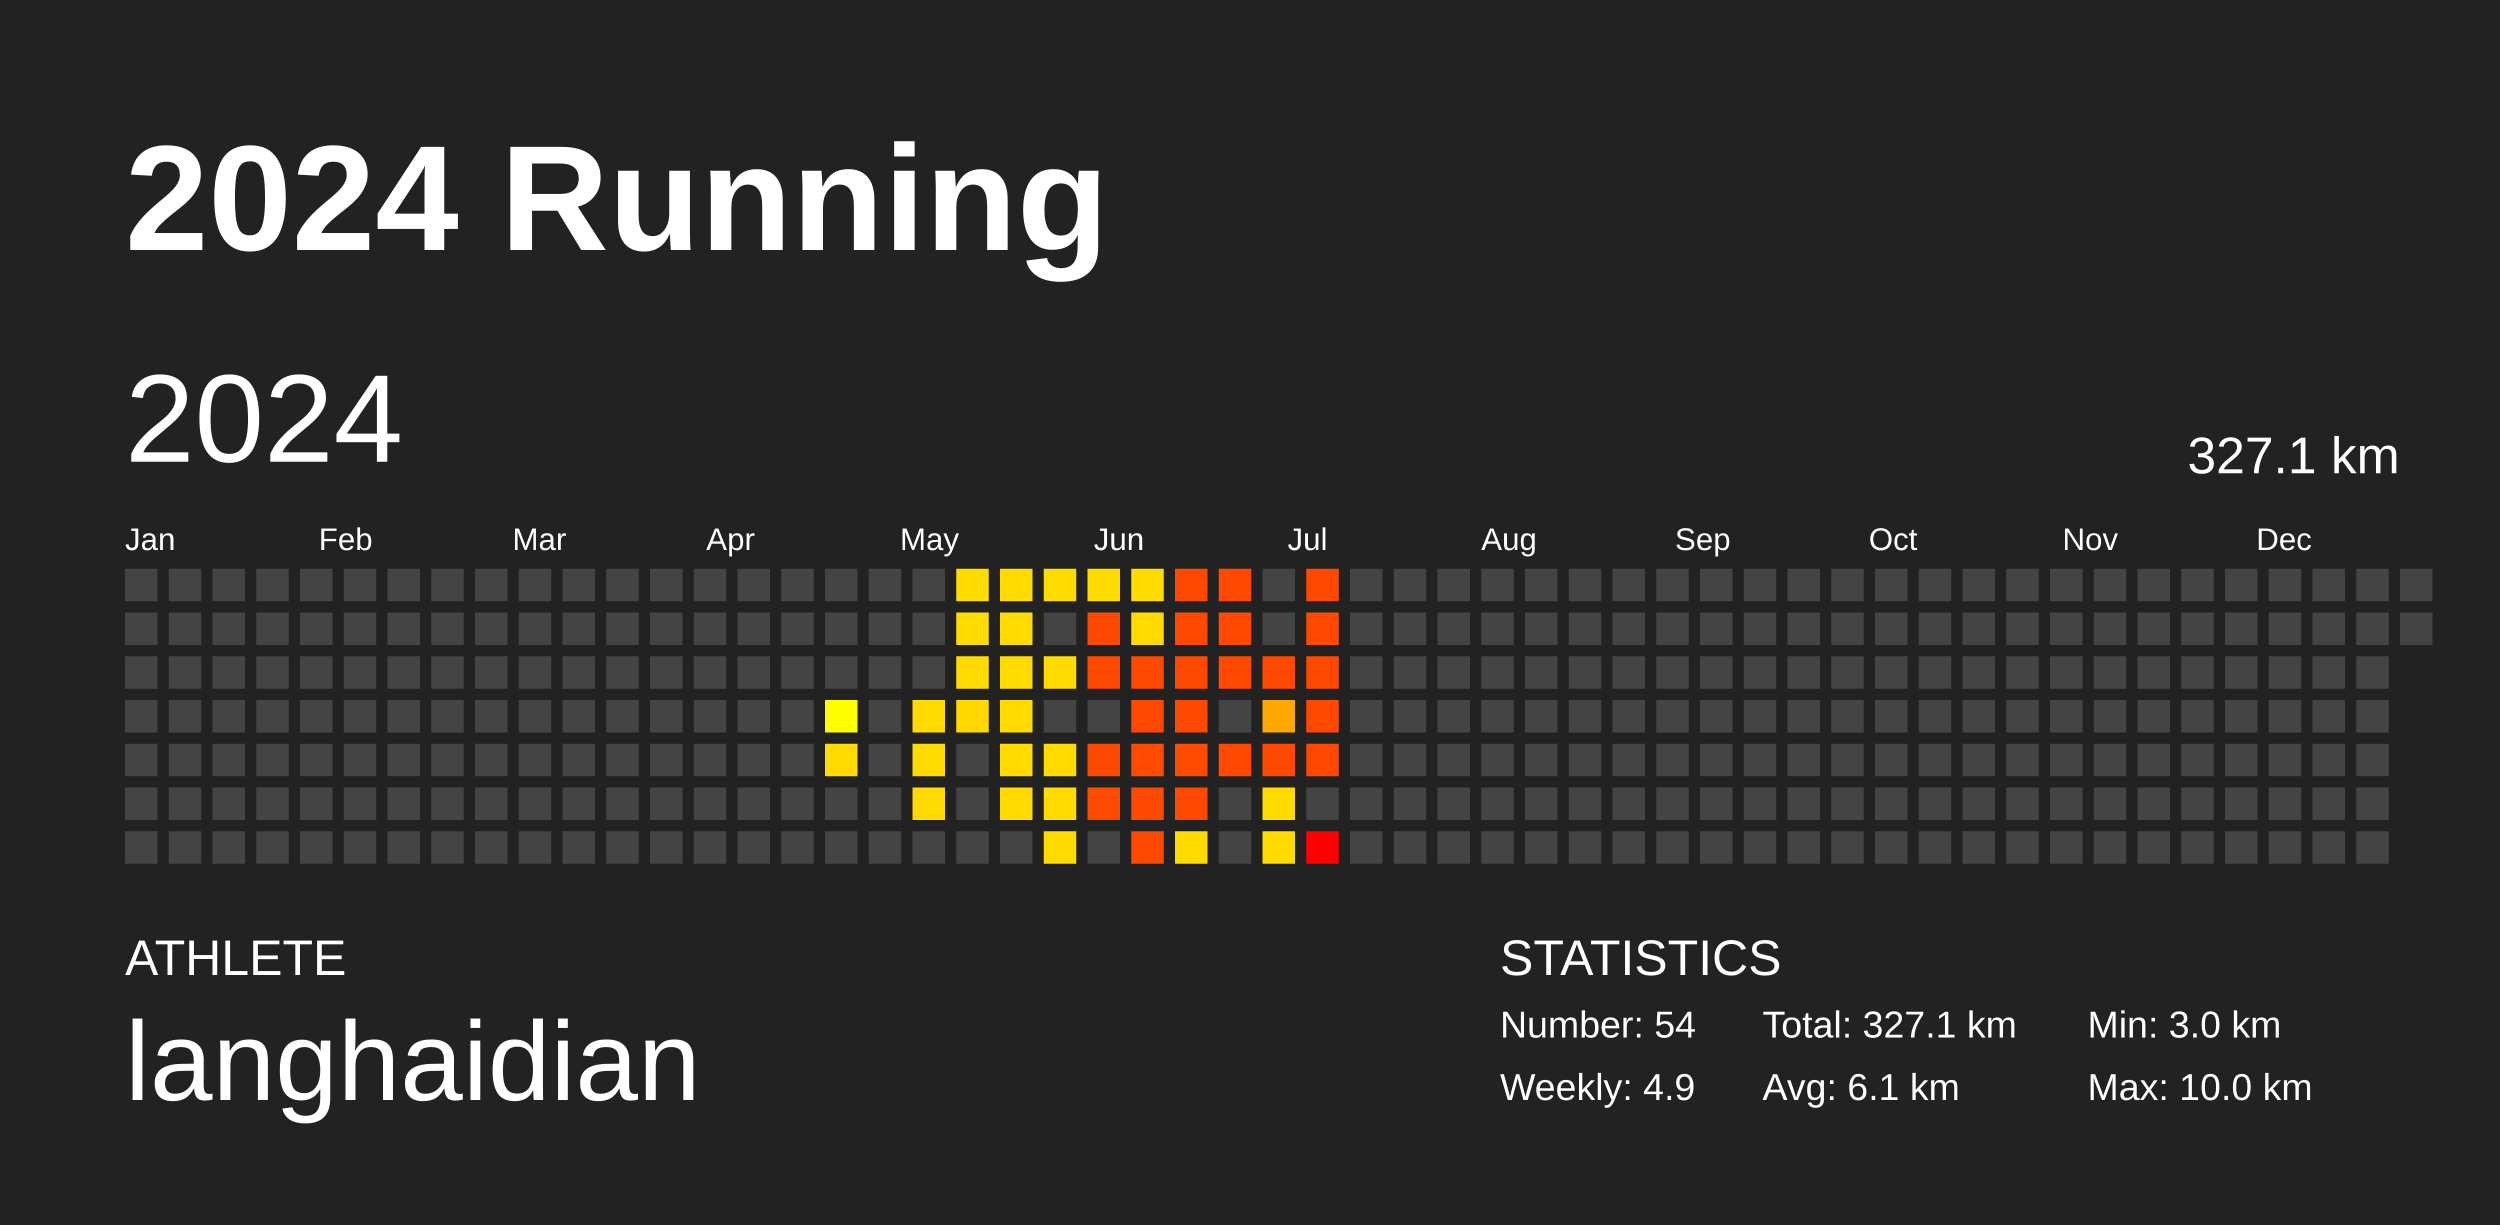
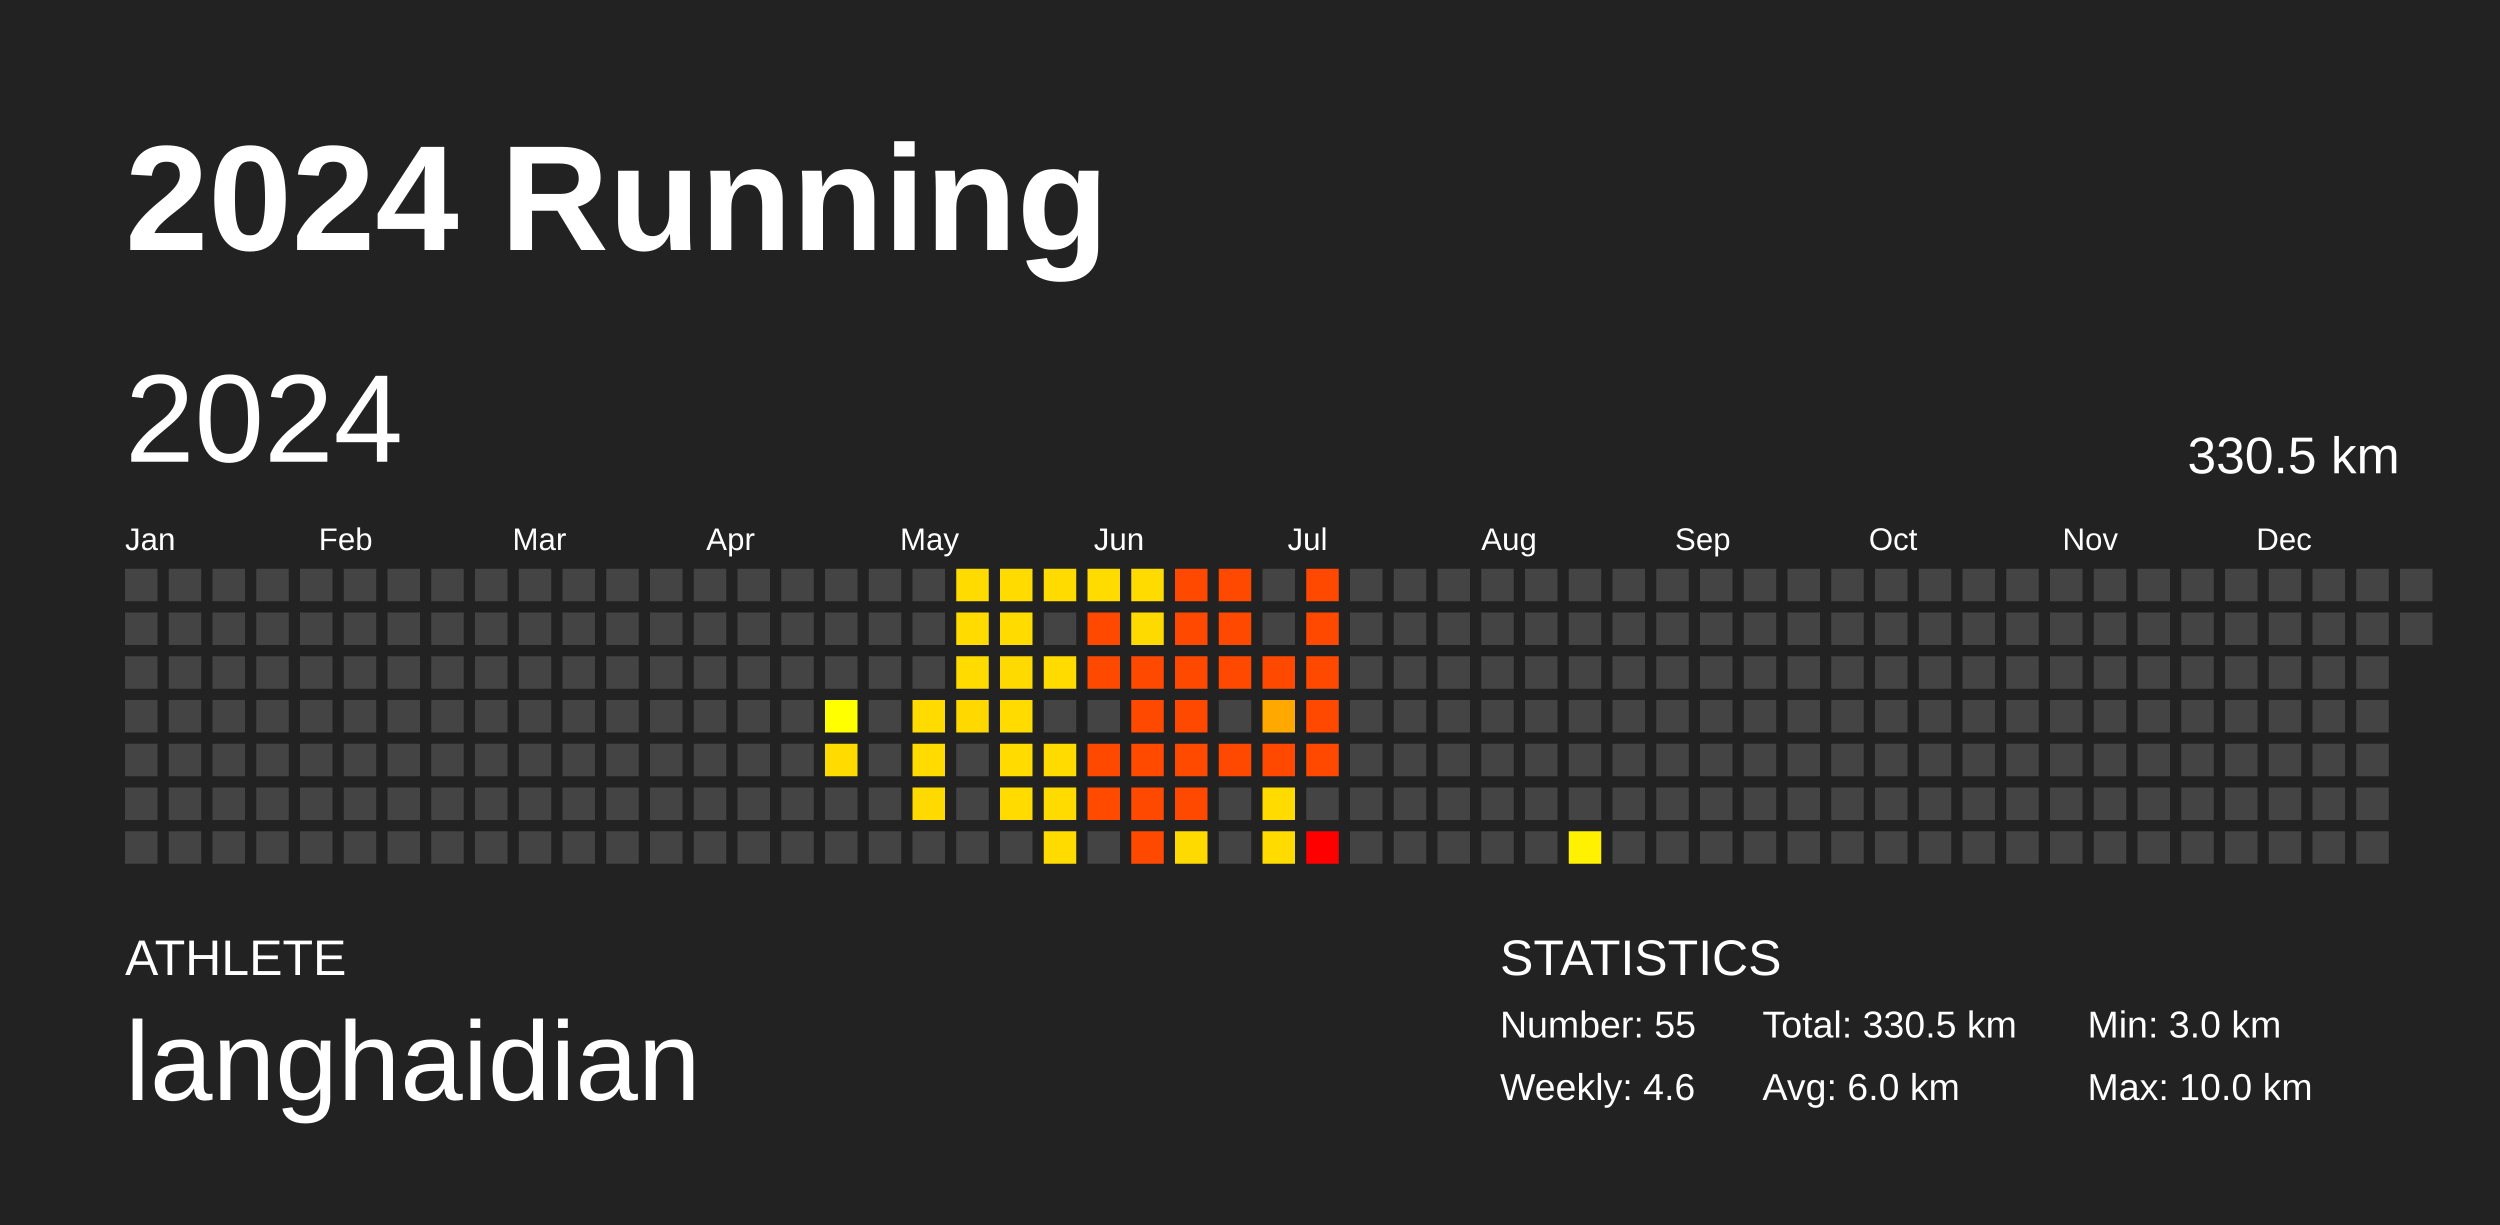
<svg xmlns="http://www.w3.org/2000/svg" baseProfile="full" height="98mm" version="1.1" viewBox="0,0,200,98" width="200mm">
  <defs />
  <rect fill="#222222" height="98" width="200" x="0" y="0" />
  <text fill="#FFFFFF" style="font-size:12px; font-family:Arial; font-weight:bold;" x="10" y="20">2024 Running</text>
  <text fill="#FFFFFF" style="font-size:4px; font-family:Arial" x="10" y="78">ATHLETE</text>
  <text fill="#FFFFFF" style="font-size:9px; font-family:Arial" x="10" y="88">langhaidian</text>
  <text fill="#FFFFFF" style="font-size:4px; font-family:Arial" x="120" y="78">STATISTICS</text>
-   <text fill="#FFFFFF" style="font-size:3px; font-family:Arial" x="120" y="83">Number: 54</text>
-   <text fill="#FFFFFF" style="font-size:3px; font-family:Arial" x="120" y="88">Weekly: 4.9</text>
-   <text fill="#FFFFFF" style="font-size:3px; font-family:Arial" x="141" y="83">Total: 327.1 km</text>
-   <text fill="#FFFFFF" style="font-size:3px; font-family:Arial" x="141" y="88">Avg: 6.1 km</text>
+   <text fill="#FFFFFF" style="font-size:3px; font-family:Arial" x="120" y="83">Number: 55</text>
+   <text fill="#FFFFFF" style="font-size:3px; font-family:Arial" x="120" y="88">Weekly: 4.6</text>
+   <text fill="#FFFFFF" style="font-size:3px; font-family:Arial" x="141" y="83">Total: 330.5 km</text>
+   <text fill="#FFFFFF" style="font-size:3px; font-family:Arial" x="141" y="88">Avg: 6.0 km</text>
  <text fill="#FFFFFF" style="font-size:3px; font-family:Arial" x="167" y="83">Min: 3.0 km</text>
  <text fill="#FFFFFF" style="font-size:3px; font-family:Arial" x="167" y="88">Max: 10.0 km</text>
  <text dominant-baseline="hanging" fill="#FFFFFF" style="font-size:10.0px; font-family:Arial;" x="10" y="30">2024</text>
-   <text dominant-baseline="hanging" fill="#FFFFFF" style="font-size:4.125px; font-family:Arial;" x="175" y="35">327.1 km</text>
+   <text dominant-baseline="hanging" fill="#FFFFFF" style="font-size:4.125px; font-family:Arial;" x="175" y="35">330.5 km</text>
  <text fill="#FFFFFF" style="font-size:2.5px; font-family:Arial" x="10.0" y="44">Jan</text>
  <text fill="#FFFFFF" style="font-size:2.5px; font-family:Arial" x="25.5" y="44">Feb</text>
  <text fill="#FFFFFF" style="font-size:2.5px; font-family:Arial" x="41.0" y="44">Mar</text>
  <text fill="#FFFFFF" style="font-size:2.5px; font-family:Arial" x="56.5" y="44">Apr</text>
  <text fill="#FFFFFF" style="font-size:2.5px; font-family:Arial" x="72.0" y="44">May</text>
  <text fill="#FFFFFF" style="font-size:2.5px; font-family:Arial" x="87.5" y="44">Jun</text>
  <text fill="#FFFFFF" style="font-size:2.5px; font-family:Arial" x="103.0" y="44">Jul</text>
  <text fill="#FFFFFF" style="font-size:2.5px; font-family:Arial" x="118.5" y="44">Aug</text>
  <text fill="#FFFFFF" style="font-size:2.5px; font-family:Arial" x="134.0" y="44">Sep</text>
  <text fill="#FFFFFF" style="font-size:2.5px; font-family:Arial" x="149.5" y="44">Oct</text>
  <text fill="#FFFFFF" style="font-size:2.5px; font-family:Arial" x="165.0" y="44">Nov</text>
  <text fill="#FFFFFF" style="font-size:2.5px; font-family:Arial" x="180.5" y="44">Dec</text>
  <rect fill="#444444" height="2.6" width="2.6" x="10.0" y="45.5" />
  <rect fill="#444444" height="2.6" width="2.6" x="10.0" y="49.0" />
  <rect fill="#444444" height="2.6" width="2.6" x="10.0" y="52.5" />
  <rect fill="#444444" height="2.6" width="2.6" x="10.0" y="56.0" />
  <rect fill="#444444" height="2.6" width="2.6" x="10.0" y="59.5" />
  <rect fill="#444444" height="2.6" width="2.6" x="10.0" y="63.0" />
  <rect fill="#444444" height="2.6" width="2.6" x="10.0" y="66.5" />
  <rect fill="#444444" height="2.6" width="2.6" x="13.5" y="45.5" />
  <rect fill="#444444" height="2.6" width="2.6" x="13.5" y="49.0" />
  <rect fill="#444444" height="2.6" width="2.6" x="13.5" y="52.5" />
  <rect fill="#444444" height="2.6" width="2.6" x="13.5" y="56.0" />
  <rect fill="#444444" height="2.6" width="2.6" x="13.5" y="59.5" />
  <rect fill="#444444" height="2.6" width="2.6" x="13.5" y="63.0" />
  <rect fill="#444444" height="2.6" width="2.6" x="13.5" y="66.5" />
  <rect fill="#444444" height="2.6" width="2.6" x="17.0" y="45.5" />
  <rect fill="#444444" height="2.6" width="2.6" x="17.0" y="49.0" />
  <rect fill="#444444" height="2.6" width="2.6" x="17.0" y="52.5" />
  <rect fill="#444444" height="2.6" width="2.6" x="17.0" y="56.0" />
  <rect fill="#444444" height="2.6" width="2.6" x="17.0" y="59.5" />
  <rect fill="#444444" height="2.6" width="2.6" x="17.0" y="63.0" />
  <rect fill="#444444" height="2.6" width="2.6" x="17.0" y="66.5" />
  <rect fill="#444444" height="2.6" width="2.6" x="20.5" y="45.5" />
  <rect fill="#444444" height="2.6" width="2.6" x="20.5" y="49.0" />
  <rect fill="#444444" height="2.6" width="2.6" x="20.5" y="52.5" />
  <rect fill="#444444" height="2.6" width="2.6" x="20.5" y="56.0" />
  <rect fill="#444444" height="2.6" width="2.6" x="20.5" y="59.5" />
  <rect fill="#444444" height="2.6" width="2.6" x="20.5" y="63.0" />
  <rect fill="#444444" height="2.6" width="2.6" x="20.5" y="66.5" />
  <rect fill="#444444" height="2.6" width="2.6" x="24.0" y="45.5" />
  <rect fill="#444444" height="2.6" width="2.6" x="24.0" y="49.0" />
  <rect fill="#444444" height="2.6" width="2.6" x="24.0" y="52.5" />
  <rect fill="#444444" height="2.6" width="2.6" x="24.0" y="56.0" />
  <rect fill="#444444" height="2.6" width="2.6" x="24.0" y="59.5" />
  <rect fill="#444444" height="2.6" width="2.6" x="24.0" y="63.0" />
  <rect fill="#444444" height="2.6" width="2.6" x="24.0" y="66.5" />
  <rect fill="#444444" height="2.6" width="2.6" x="27.5" y="45.5" />
  <rect fill="#444444" height="2.6" width="2.6" x="27.5" y="49.0" />
  <rect fill="#444444" height="2.6" width="2.6" x="27.5" y="52.5" />
  <rect fill="#444444" height="2.6" width="2.6" x="27.5" y="56.0" />
  <rect fill="#444444" height="2.6" width="2.6" x="27.5" y="59.5" />
  <rect fill="#444444" height="2.6" width="2.6" x="27.5" y="63.0" />
  <rect fill="#444444" height="2.6" width="2.6" x="27.5" y="66.5" />
  <rect fill="#444444" height="2.6" width="2.6" x="31.0" y="45.5" />
  <rect fill="#444444" height="2.6" width="2.6" x="31.0" y="49.0" />
  <rect fill="#444444" height="2.6" width="2.6" x="31.0" y="52.5" />
  <rect fill="#444444" height="2.6" width="2.6" x="31.0" y="56.0" />
  <rect fill="#444444" height="2.6" width="2.6" x="31.0" y="59.5" />
  <rect fill="#444444" height="2.6" width="2.6" x="31.0" y="63.0" />
  <rect fill="#444444" height="2.6" width="2.6" x="31.0" y="66.5" />
  <rect fill="#444444" height="2.6" width="2.6" x="34.5" y="45.5" />
  <rect fill="#444444" height="2.6" width="2.6" x="34.5" y="49.0" />
  <rect fill="#444444" height="2.6" width="2.6" x="34.5" y="52.5" />
  <rect fill="#444444" height="2.6" width="2.6" x="34.5" y="56.0" />
  <rect fill="#444444" height="2.6" width="2.6" x="34.5" y="59.5" />
  <rect fill="#444444" height="2.6" width="2.6" x="34.5" y="63.0" />
  <rect fill="#444444" height="2.6" width="2.6" x="34.5" y="66.5" />
  <rect fill="#444444" height="2.6" width="2.6" x="38.0" y="45.5" />
  <rect fill="#444444" height="2.6" width="2.6" x="38.0" y="49.0" />
  <rect fill="#444444" height="2.6" width="2.6" x="38.0" y="52.5" />
  <rect fill="#444444" height="2.6" width="2.6" x="38.0" y="56.0" />
  <rect fill="#444444" height="2.6" width="2.6" x="38.0" y="59.5" />
  <rect fill="#444444" height="2.6" width="2.6" x="38.0" y="63.0" />
  <rect fill="#444444" height="2.6" width="2.6" x="38.0" y="66.5" />
  <rect fill="#444444" height="2.6" width="2.6" x="41.5" y="45.5" />
  <rect fill="#444444" height="2.6" width="2.6" x="41.5" y="49.0" />
  <rect fill="#444444" height="2.6" width="2.6" x="41.5" y="52.5" />
  <rect fill="#444444" height="2.6" width="2.6" x="41.5" y="56.0" />
  <rect fill="#444444" height="2.6" width="2.6" x="41.5" y="59.5" />
  <rect fill="#444444" height="2.6" width="2.6" x="41.5" y="63.0" />
  <rect fill="#444444" height="2.6" width="2.6" x="41.5" y="66.5" />
  <rect fill="#444444" height="2.6" width="2.6" x="45.0" y="45.5" />
  <rect fill="#444444" height="2.6" width="2.6" x="45.0" y="49.0" />
  <rect fill="#444444" height="2.6" width="2.6" x="45.0" y="52.5" />
  <rect fill="#444444" height="2.6" width="2.6" x="45.0" y="56.0" />
  <rect fill="#444444" height="2.6" width="2.6" x="45.0" y="59.5" />
  <rect fill="#444444" height="2.6" width="2.6" x="45.0" y="63.0" />
  <rect fill="#444444" height="2.6" width="2.6" x="45.0" y="66.5" />
  <rect fill="#444444" height="2.6" width="2.6" x="48.5" y="45.5" />
  <rect fill="#444444" height="2.6" width="2.6" x="48.5" y="49.0" />
  <rect fill="#444444" height="2.6" width="2.6" x="48.5" y="52.5" />
  <rect fill="#444444" height="2.6" width="2.6" x="48.5" y="56.0" />
  <rect fill="#444444" height="2.6" width="2.6" x="48.5" y="59.5" />
  <rect fill="#444444" height="2.6" width="2.6" x="48.5" y="63.0" />
  <rect fill="#444444" height="2.6" width="2.6" x="48.5" y="66.5" />
  <rect fill="#444444" height="2.6" width="2.6" x="52.0" y="45.5" />
  <rect fill="#444444" height="2.6" width="2.6" x="52.0" y="49.0" />
  <rect fill="#444444" height="2.6" width="2.6" x="52.0" y="52.5" />
  <rect fill="#444444" height="2.6" width="2.6" x="52.0" y="56.0" />
  <rect fill="#444444" height="2.6" width="2.6" x="52.0" y="59.5" />
  <rect fill="#444444" height="2.6" width="2.6" x="52.0" y="63.0" />
  <rect fill="#444444" height="2.6" width="2.6" x="52.0" y="66.5" />
  <rect fill="#444444" height="2.6" width="2.6" x="55.5" y="45.5" />
  <rect fill="#444444" height="2.6" width="2.6" x="55.5" y="49.0" />
  <rect fill="#444444" height="2.6" width="2.6" x="55.5" y="52.5" />
  <rect fill="#444444" height="2.6" width="2.6" x="55.5" y="56.0" />
  <rect fill="#444444" height="2.6" width="2.6" x="55.5" y="59.5" />
  <rect fill="#444444" height="2.6" width="2.6" x="55.5" y="63.0" />
  <rect fill="#444444" height="2.6" width="2.6" x="55.5" y="66.5" />
  <rect fill="#444444" height="2.6" width="2.6" x="59.0" y="45.5" />
  <rect fill="#444444" height="2.6" width="2.6" x="59.0" y="49.0" />
  <rect fill="#444444" height="2.6" width="2.6" x="59.0" y="52.5" />
  <rect fill="#444444" height="2.6" width="2.6" x="59.0" y="56.0" />
  <rect fill="#444444" height="2.6" width="2.6" x="59.0" y="59.5" />
  <rect fill="#444444" height="2.6" width="2.6" x="59.0" y="63.0" />
  <rect fill="#444444" height="2.6" width="2.6" x="59.0" y="66.5" />
  <rect fill="#444444" height="2.6" width="2.6" x="62.5" y="45.5" />
  <rect fill="#444444" height="2.6" width="2.6" x="62.5" y="49.0" />
  <rect fill="#444444" height="2.6" width="2.6" x="62.5" y="52.5" />
  <rect fill="#444444" height="2.6" width="2.6" x="62.5" y="56.0" />
  <rect fill="#444444" height="2.6" width="2.6" x="62.5" y="59.5" />
  <rect fill="#444444" height="2.6" width="2.6" x="62.5" y="63.0" />
  <rect fill="#444444" height="2.6" width="2.6" x="62.5" y="66.5" />
  <rect fill="#444444" height="2.6" width="2.6" x="66.0" y="45.5" />
  <rect fill="#444444" height="2.6" width="2.6" x="66.0" y="49.0" />
  <rect fill="#444444" height="2.6" width="2.6" x="66.0" y="52.5" />
  <rect fill="#ffff00" height="2.6" width="2.6" x="66.0" y="56.0" />
  <rect fill="#ffdb00" height="2.6" width="2.6" x="66.0" y="59.5" />
  <rect fill="#444444" height="2.6" width="2.6" x="66.0" y="63.0" />
  <rect fill="#444444" height="2.6" width="2.6" x="66.0" y="66.5" />
  <rect fill="#444444" height="2.6" width="2.6" x="69.5" y="45.5" />
  <rect fill="#444444" height="2.6" width="2.6" x="69.5" y="49.0" />
  <rect fill="#444444" height="2.6" width="2.6" x="69.5" y="52.5" />
  <rect fill="#444444" height="2.6" width="2.6" x="69.5" y="56.0" />
  <rect fill="#444444" height="2.6" width="2.6" x="69.5" y="59.5" />
  <rect fill="#444444" height="2.6" width="2.6" x="69.5" y="63.0" />
  <rect fill="#444444" height="2.6" width="2.6" x="69.5" y="66.5" />
  <rect fill="#444444" height="2.6" width="2.6" x="73.0" y="45.5" />
  <rect fill="#444444" height="2.6" width="2.6" x="73.0" y="49.0" />
  <rect fill="#444444" height="2.6" width="2.6" x="73.0" y="52.5" />
  <rect fill="#ffdb00" height="2.6" width="2.6" x="73.0" y="56.0" />
  <rect fill="#ffdb00" height="2.6" width="2.6" x="73.0" y="59.5" />
  <rect fill="#ffda00" height="2.6" width="2.6" x="73.0" y="63.0" />
  <rect fill="#444444" height="2.6" width="2.6" x="73.0" y="66.5" />
  <rect fill="#ffdb00" height="2.6" width="2.6" x="76.5" y="45.5" />
  <rect fill="#ffdb00" height="2.6" width="2.6" x="76.5" y="49.0" />
  <rect fill="#ffdb00" height="2.6" width="2.6" x="76.5" y="52.5" />
  <rect fill="#ffd800" height="2.6" width="2.6" x="76.5" y="56.0" />
  <rect fill="#444444" height="2.6" width="2.6" x="76.5" y="59.5" />
  <rect fill="#444444" height="2.6" width="2.6" x="76.5" y="63.0" />
  <rect fill="#444444" height="2.6" width="2.6" x="76.5" y="66.5" />
  <rect fill="#ffdb00" height="2.6" width="2.6" x="80.0" y="45.5" />
  <rect fill="#ffdb00" height="2.6" width="2.6" x="80.0" y="49.0" />
  <rect fill="#ffda00" height="2.6" width="2.6" x="80.0" y="52.5" />
  <rect fill="#ffdb00" height="2.6" width="2.6" x="80.0" y="56.0" />
  <rect fill="#ffdb00" height="2.6" width="2.6" x="80.0" y="59.5" />
  <rect fill="#ffdb00" height="2.6" width="2.6" x="80.0" y="63.0" />
  <rect fill="#444444" height="2.6" width="2.6" x="80.0" y="66.5" />
  <rect fill="#ffdb00" height="2.6" width="2.6" x="83.5" y="45.5" />
  <rect fill="#444444" height="2.6" width="2.6" x="83.5" y="49.0" />
  <rect fill="#ffdb00" height="2.6" width="2.6" x="83.5" y="52.5" />
  <rect fill="#444444" height="2.6" width="2.6" x="83.5" y="56.0" />
  <rect fill="#ffdb00" height="2.6" width="2.6" x="83.5" y="59.5" />
  <rect fill="#ffdb00" height="2.6" width="2.6" x="83.5" y="63.0" />
  <rect fill="#ffdb00" height="2.6" width="2.6" x="83.5" y="66.5" />
  <rect fill="#ffdb00" height="2.6" width="2.6" x="87.0" y="45.5" />
  <rect fill="#ff4900" height="2.6" width="2.6" x="87.0" y="49.0" />
  <rect fill="#ff4900" height="2.6" width="2.6" x="87.0" y="52.5" />
  <rect fill="#444444" height="2.6" width="2.6" x="87.0" y="56.0" />
  <rect fill="#ff4900" height="2.6" width="2.6" x="87.0" y="59.5" />
  <rect fill="#ff4a00" height="2.6" width="2.6" x="87.0" y="63.0" />
  <rect fill="#444444" height="2.6" width="2.6" x="87.0" y="66.5" />
  <rect fill="#ffdb00" height="2.6" width="2.6" x="90.5" y="45.5" />
  <rect fill="#ffda00" height="2.6" width="2.6" x="90.5" y="49.0" />
  <rect fill="#ff4900" height="2.6" width="2.6" x="90.5" y="52.5" />
  <rect fill="#ff4900" height="2.6" width="2.6" x="90.5" y="56.0" />
  <rect fill="#ff4a00" height="2.6" width="2.6" x="90.5" y="59.5" />
  <rect fill="#ff4900" height="2.6" width="2.6" x="90.5" y="63.0" />
  <rect fill="#ff4900" height="2.6" width="2.6" x="90.5" y="66.5" />
  <rect fill="#ff4900" height="2.6" width="2.6" x="94.0" y="45.5" />
  <rect fill="#ff4900" height="2.6" width="2.6" x="94.0" y="49.0" />
  <rect fill="#ff4900" height="2.6" width="2.6" x="94.0" y="52.5" />
  <rect fill="#ff4900" height="2.6" width="2.6" x="94.0" y="56.0" />
  <rect fill="#ff4a00" height="2.6" width="2.6" x="94.0" y="59.5" />
  <rect fill="#ff4900" height="2.6" width="2.6" x="94.0" y="63.0" />
  <rect fill="#ffda00" height="2.6" width="2.6" x="94.0" y="66.5" />
  <rect fill="#ff4900" height="2.6" width="2.6" x="97.5" y="45.5" />
  <rect fill="#ff4900" height="2.6" width="2.6" x="97.5" y="49.0" />
  <rect fill="#ff4900" height="2.6" width="2.6" x="97.5" y="52.5" />
  <rect fill="#444444" height="2.6" width="2.6" x="97.5" y="56.0" />
  <rect fill="#ff4900" height="2.6" width="2.6" x="97.5" y="59.5" />
  <rect fill="#444444" height="2.6" width="2.6" x="97.5" y="63.0" />
  <rect fill="#444444" height="2.6" width="2.6" x="97.5" y="66.5" />
  <rect fill="#444444" height="2.6" width="2.6" x="101.0" y="45.5" />
  <rect fill="#444444" height="2.6" width="2.6" x="101.0" y="49.0" />
  <rect fill="#ff4900" height="2.6" width="2.6" x="101.0" y="52.5" />
  <rect fill="#ffa800" height="2.6" width="2.6" x="101.0" y="56.0" />
  <rect fill="#ff4900" height="2.6" width="2.6" x="101.0" y="59.5" />
  <rect fill="#ffdb00" height="2.6" width="2.6" x="101.0" y="63.0" />
  <rect fill="#ffdb00" height="2.6" width="2.6" x="101.0" y="66.5" />
  <rect fill="#ff4900" height="2.6" width="2.6" x="104.5" y="45.5" />
  <rect fill="#ff4900" height="2.6" width="2.6" x="104.5" y="49.0" />
  <rect fill="#ff4900" height="2.6" width="2.6" x="104.5" y="52.5" />
  <rect fill="#ff4900" height="2.6" width="2.6" x="104.5" y="56.0" />
  <rect fill="#ff4900" height="2.6" width="2.6" x="104.5" y="59.5" />
  <rect fill="#444444" height="2.6" width="2.6" x="104.5" y="63.0" />
  <rect fill="red" height="2.6" width="2.6" x="104.5" y="66.5" />
  <rect fill="#444444" height="2.6" width="2.6" x="108.0" y="45.5" />
  <rect fill="#444444" height="2.6" width="2.6" x="108.0" y="49.0" />
  <rect fill="#444444" height="2.6" width="2.6" x="108.0" y="52.5" />
  <rect fill="#444444" height="2.6" width="2.6" x="108.0" y="56.0" />
  <rect fill="#444444" height="2.6" width="2.6" x="108.0" y="59.5" />
  <rect fill="#444444" height="2.6" width="2.6" x="108.0" y="63.0" />
  <rect fill="#444444" height="2.6" width="2.6" x="108.0" y="66.5" />
  <rect fill="#444444" height="2.6" width="2.6" x="111.5" y="45.5" />
  <rect fill="#444444" height="2.6" width="2.6" x="111.5" y="49.0" />
  <rect fill="#444444" height="2.6" width="2.6" x="111.5" y="52.5" />
  <rect fill="#444444" height="2.6" width="2.6" x="111.5" y="56.0" />
  <rect fill="#444444" height="2.6" width="2.6" x="111.5" y="59.5" />
  <rect fill="#444444" height="2.6" width="2.6" x="111.5" y="63.0" />
  <rect fill="#444444" height="2.6" width="2.6" x="111.5" y="66.5" />
  <rect fill="#444444" height="2.6" width="2.6" x="115.0" y="45.5" />
  <rect fill="#444444" height="2.6" width="2.6" x="115.0" y="49.0" />
  <rect fill="#444444" height="2.6" width="2.6" x="115.0" y="52.5" />
  <rect fill="#444444" height="2.6" width="2.6" x="115.0" y="56.0" />
  <rect fill="#444444" height="2.6" width="2.6" x="115.0" y="59.5" />
  <rect fill="#444444" height="2.6" width="2.6" x="115.0" y="63.0" />
  <rect fill="#444444" height="2.6" width="2.6" x="115.0" y="66.5" />
  <rect fill="#444444" height="2.6" width="2.6" x="118.5" y="45.5" />
  <rect fill="#444444" height="2.6" width="2.6" x="118.5" y="49.0" />
  <rect fill="#444444" height="2.6" width="2.6" x="118.5" y="52.5" />
  <rect fill="#444444" height="2.6" width="2.6" x="118.5" y="56.0" />
  <rect fill="#444444" height="2.6" width="2.6" x="118.5" y="59.5" />
  <rect fill="#444444" height="2.6" width="2.6" x="118.5" y="63.0" />
  <rect fill="#444444" height="2.6" width="2.6" x="118.5" y="66.5" />
  <rect fill="#444444" height="2.6" width="2.6" x="122.0" y="45.5" />
  <rect fill="#444444" height="2.6" width="2.6" x="122.0" y="49.0" />
  <rect fill="#444444" height="2.6" width="2.6" x="122.0" y="52.5" />
  <rect fill="#444444" height="2.6" width="2.6" x="122.0" y="56.0" />
  <rect fill="#444444" height="2.6" width="2.6" x="122.0" y="59.5" />
  <rect fill="#444444" height="2.6" width="2.6" x="122.0" y="63.0" />
  <rect fill="#444444" height="2.6" width="2.6" x="122.0" y="66.5" />
  <rect fill="#444444" height="2.6" width="2.6" x="125.5" y="45.5" />
  <rect fill="#444444" height="2.6" width="2.6" x="125.5" y="49.0" />
  <rect fill="#444444" height="2.6" width="2.6" x="125.5" y="52.5" />
  <rect fill="#444444" height="2.6" width="2.6" x="125.5" y="56.0" />
  <rect fill="#444444" height="2.6" width="2.6" x="125.5" y="59.5" />
  <rect fill="#444444" height="2.6" width="2.6" x="125.5" y="63.0" />
-   <rect fill="#444444" height="2.6" width="2.6" x="125.5" y="66.5" />
+   <rect fill="#fff100" height="2.6" width="2.6" x="125.5" y="66.5" />
  <rect fill="#444444" height="2.6" width="2.6" x="129.0" y="45.5" />
  <rect fill="#444444" height="2.6" width="2.6" x="129.0" y="49.0" />
  <rect fill="#444444" height="2.6" width="2.6" x="129.0" y="52.5" />
  <rect fill="#444444" height="2.6" width="2.6" x="129.0" y="56.0" />
  <rect fill="#444444" height="2.6" width="2.6" x="129.0" y="59.5" />
  <rect fill="#444444" height="2.6" width="2.6" x="129.0" y="63.0" />
  <rect fill="#444444" height="2.6" width="2.6" x="129.0" y="66.5" />
  <rect fill="#444444" height="2.6" width="2.6" x="132.5" y="45.5" />
  <rect fill="#444444" height="2.6" width="2.6" x="132.5" y="49.0" />
  <rect fill="#444444" height="2.6" width="2.6" x="132.5" y="52.5" />
  <rect fill="#444444" height="2.6" width="2.6" x="132.5" y="56.0" />
  <rect fill="#444444" height="2.6" width="2.6" x="132.5" y="59.5" />
  <rect fill="#444444" height="2.6" width="2.6" x="132.5" y="63.0" />
  <rect fill="#444444" height="2.6" width="2.6" x="132.5" y="66.5" />
  <rect fill="#444444" height="2.6" width="2.6" x="136.0" y="45.5" />
  <rect fill="#444444" height="2.6" width="2.6" x="136.0" y="49.0" />
  <rect fill="#444444" height="2.6" width="2.6" x="136.0" y="52.5" />
  <rect fill="#444444" height="2.6" width="2.6" x="136.0" y="56.0" />
  <rect fill="#444444" height="2.6" width="2.6" x="136.0" y="59.5" />
  <rect fill="#444444" height="2.6" width="2.6" x="136.0" y="63.0" />
  <rect fill="#444444" height="2.6" width="2.6" x="136.0" y="66.5" />
  <rect fill="#444444" height="2.6" width="2.6" x="139.5" y="45.5" />
  <rect fill="#444444" height="2.6" width="2.6" x="139.5" y="49.0" />
  <rect fill="#444444" height="2.6" width="2.6" x="139.5" y="52.5" />
  <rect fill="#444444" height="2.6" width="2.6" x="139.5" y="56.0" />
  <rect fill="#444444" height="2.6" width="2.6" x="139.5" y="59.5" />
  <rect fill="#444444" height="2.6" width="2.6" x="139.5" y="63.0" />
  <rect fill="#444444" height="2.6" width="2.6" x="139.5" y="66.5" />
  <rect fill="#444444" height="2.6" width="2.6" x="143.0" y="45.5" />
  <rect fill="#444444" height="2.6" width="2.6" x="143.0" y="49.0" />
  <rect fill="#444444" height="2.6" width="2.6" x="143.0" y="52.5" />
  <rect fill="#444444" height="2.6" width="2.6" x="143.0" y="56.0" />
  <rect fill="#444444" height="2.6" width="2.6" x="143.0" y="59.5" />
  <rect fill="#444444" height="2.6" width="2.6" x="143.0" y="63.0" />
  <rect fill="#444444" height="2.6" width="2.6" x="143.0" y="66.5" />
  <rect fill="#444444" height="2.6" width="2.6" x="146.5" y="45.5" />
  <rect fill="#444444" height="2.6" width="2.6" x="146.5" y="49.0" />
  <rect fill="#444444" height="2.6" width="2.6" x="146.5" y="52.5" />
  <rect fill="#444444" height="2.6" width="2.6" x="146.5" y="56.0" />
  <rect fill="#444444" height="2.6" width="2.6" x="146.5" y="59.5" />
  <rect fill="#444444" height="2.6" width="2.6" x="146.5" y="63.0" />
  <rect fill="#444444" height="2.6" width="2.6" x="146.5" y="66.5" />
  <rect fill="#444444" height="2.6" width="2.6" x="150.0" y="45.5" />
  <rect fill="#444444" height="2.6" width="2.6" x="150.0" y="49.0" />
  <rect fill="#444444" height="2.6" width="2.6" x="150.0" y="52.5" />
  <rect fill="#444444" height="2.6" width="2.6" x="150.0" y="56.0" />
  <rect fill="#444444" height="2.6" width="2.6" x="150.0" y="59.5" />
  <rect fill="#444444" height="2.6" width="2.6" x="150.0" y="63.0" />
  <rect fill="#444444" height="2.6" width="2.6" x="150.0" y="66.5" />
  <rect fill="#444444" height="2.6" width="2.6" x="153.5" y="45.5" />
  <rect fill="#444444" height="2.6" width="2.6" x="153.5" y="49.0" />
  <rect fill="#444444" height="2.6" width="2.6" x="153.5" y="52.5" />
  <rect fill="#444444" height="2.6" width="2.6" x="153.5" y="56.0" />
  <rect fill="#444444" height="2.6" width="2.6" x="153.5" y="59.5" />
  <rect fill="#444444" height="2.6" width="2.6" x="153.5" y="63.0" />
  <rect fill="#444444" height="2.6" width="2.6" x="153.5" y="66.5" />
  <rect fill="#444444" height="2.6" width="2.6" x="157.0" y="45.5" />
  <rect fill="#444444" height="2.6" width="2.6" x="157.0" y="49.0" />
  <rect fill="#444444" height="2.6" width="2.6" x="157.0" y="52.5" />
  <rect fill="#444444" height="2.6" width="2.6" x="157.0" y="56.0" />
  <rect fill="#444444" height="2.6" width="2.6" x="157.0" y="59.5" />
  <rect fill="#444444" height="2.6" width="2.6" x="157.0" y="63.0" />
  <rect fill="#444444" height="2.6" width="2.6" x="157.0" y="66.5" />
  <rect fill="#444444" height="2.6" width="2.6" x="160.5" y="45.5" />
  <rect fill="#444444" height="2.6" width="2.6" x="160.5" y="49.0" />
  <rect fill="#444444" height="2.6" width="2.6" x="160.5" y="52.5" />
  <rect fill="#444444" height="2.6" width="2.6" x="160.5" y="56.0" />
  <rect fill="#444444" height="2.6" width="2.6" x="160.5" y="59.5" />
  <rect fill="#444444" height="2.6" width="2.6" x="160.5" y="63.0" />
  <rect fill="#444444" height="2.6" width="2.6" x="160.5" y="66.5" />
  <rect fill="#444444" height="2.6" width="2.6" x="164.0" y="45.5" />
  <rect fill="#444444" height="2.6" width="2.6" x="164.0" y="49.0" />
  <rect fill="#444444" height="2.6" width="2.6" x="164.0" y="52.5" />
  <rect fill="#444444" height="2.6" width="2.6" x="164.0" y="56.0" />
  <rect fill="#444444" height="2.6" width="2.6" x="164.0" y="59.5" />
  <rect fill="#444444" height="2.6" width="2.6" x="164.0" y="63.0" />
  <rect fill="#444444" height="2.6" width="2.6" x="164.0" y="66.5" />
  <rect fill="#444444" height="2.6" width="2.6" x="167.5" y="45.5" />
  <rect fill="#444444" height="2.6" width="2.6" x="167.5" y="49.0" />
  <rect fill="#444444" height="2.6" width="2.6" x="167.5" y="52.5" />
  <rect fill="#444444" height="2.6" width="2.6" x="167.5" y="56.0" />
  <rect fill="#444444" height="2.6" width="2.6" x="167.5" y="59.5" />
  <rect fill="#444444" height="2.6" width="2.6" x="167.5" y="63.0" />
  <rect fill="#444444" height="2.6" width="2.6" x="167.5" y="66.5" />
  <rect fill="#444444" height="2.6" width="2.6" x="171.0" y="45.5" />
  <rect fill="#444444" height="2.6" width="2.6" x="171.0" y="49.0" />
  <rect fill="#444444" height="2.6" width="2.6" x="171.0" y="52.5" />
  <rect fill="#444444" height="2.6" width="2.6" x="171.0" y="56.0" />
  <rect fill="#444444" height="2.6" width="2.6" x="171.0" y="59.5" />
  <rect fill="#444444" height="2.6" width="2.6" x="171.0" y="63.0" />
  <rect fill="#444444" height="2.6" width="2.6" x="171.0" y="66.5" />
  <rect fill="#444444" height="2.6" width="2.6" x="174.5" y="45.5" />
  <rect fill="#444444" height="2.6" width="2.6" x="174.5" y="49.0" />
  <rect fill="#444444" height="2.6" width="2.6" x="174.5" y="52.5" />
  <rect fill="#444444" height="2.6" width="2.6" x="174.5" y="56.0" />
  <rect fill="#444444" height="2.6" width="2.6" x="174.5" y="59.5" />
  <rect fill="#444444" height="2.6" width="2.6" x="174.5" y="63.0" />
  <rect fill="#444444" height="2.6" width="2.6" x="174.5" y="66.5" />
  <rect fill="#444444" height="2.6" width="2.6" x="178.0" y="45.5" />
  <rect fill="#444444" height="2.6" width="2.6" x="178.0" y="49.0" />
  <rect fill="#444444" height="2.6" width="2.6" x="178.0" y="52.5" />
  <rect fill="#444444" height="2.6" width="2.6" x="178.0" y="56.0" />
  <rect fill="#444444" height="2.6" width="2.6" x="178.0" y="59.5" />
  <rect fill="#444444" height="2.6" width="2.6" x="178.0" y="63.0" />
  <rect fill="#444444" height="2.6" width="2.6" x="178.0" y="66.5" />
  <rect fill="#444444" height="2.6" width="2.6" x="181.5" y="45.5" />
  <rect fill="#444444" height="2.6" width="2.6" x="181.5" y="49.0" />
  <rect fill="#444444" height="2.6" width="2.6" x="181.5" y="52.5" />
  <rect fill="#444444" height="2.6" width="2.6" x="181.5" y="56.0" />
  <rect fill="#444444" height="2.6" width="2.6" x="181.5" y="59.5" />
  <rect fill="#444444" height="2.6" width="2.6" x="181.5" y="63.0" />
  <rect fill="#444444" height="2.6" width="2.6" x="181.5" y="66.5" />
  <rect fill="#444444" height="2.6" width="2.6" x="185.0" y="45.5" />
  <rect fill="#444444" height="2.6" width="2.6" x="185.0" y="49.0" />
  <rect fill="#444444" height="2.6" width="2.6" x="185.0" y="52.5" />
  <rect fill="#444444" height="2.6" width="2.6" x="185.0" y="56.0" />
  <rect fill="#444444" height="2.6" width="2.6" x="185.0" y="59.5" />
  <rect fill="#444444" height="2.6" width="2.6" x="185.0" y="63.0" />
  <rect fill="#444444" height="2.6" width="2.6" x="185.0" y="66.5" />
  <rect fill="#444444" height="2.6" width="2.6" x="188.5" y="45.5" />
  <rect fill="#444444" height="2.6" width="2.6" x="188.5" y="49.0" />
  <rect fill="#444444" height="2.6" width="2.6" x="188.5" y="52.5" />
  <rect fill="#444444" height="2.6" width="2.6" x="188.5" y="56.0" />
  <rect fill="#444444" height="2.6" width="2.6" x="188.5" y="59.5" />
  <rect fill="#444444" height="2.6" width="2.6" x="188.5" y="63.0" />
  <rect fill="#444444" height="2.6" width="2.6" x="188.5" y="66.5" />
  <rect fill="#444444" height="2.6" width="2.6" x="192.0" y="45.5" />
  <rect fill="#444444" height="2.6" width="2.6" x="192.0" y="49.0" />
</svg>
